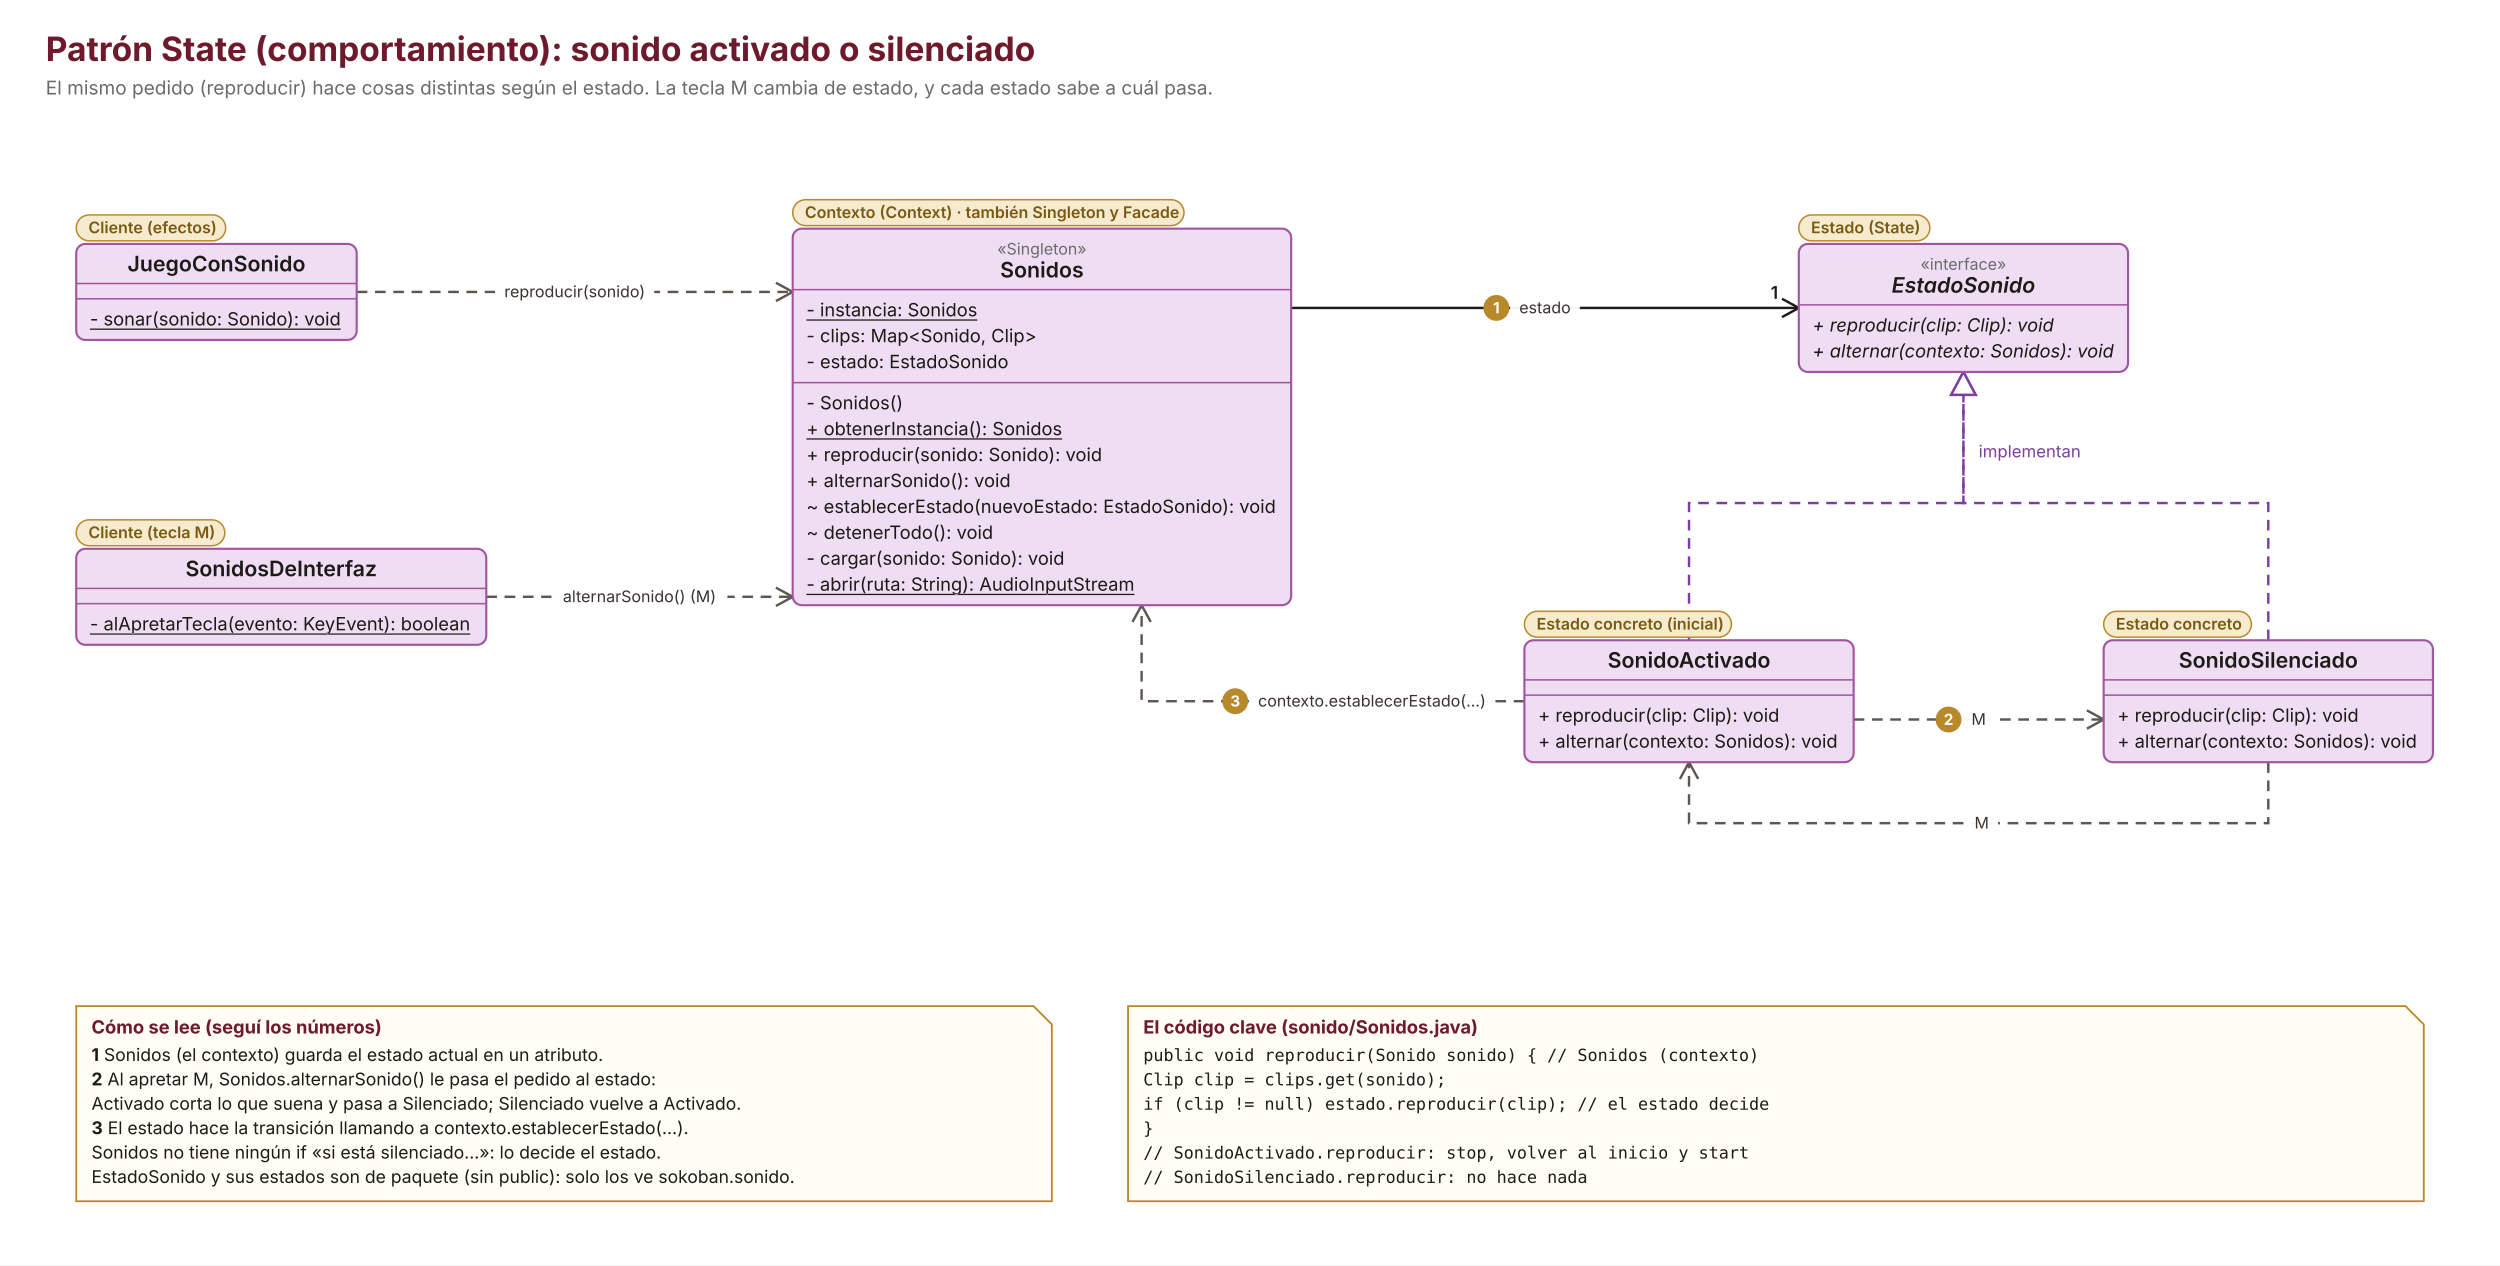
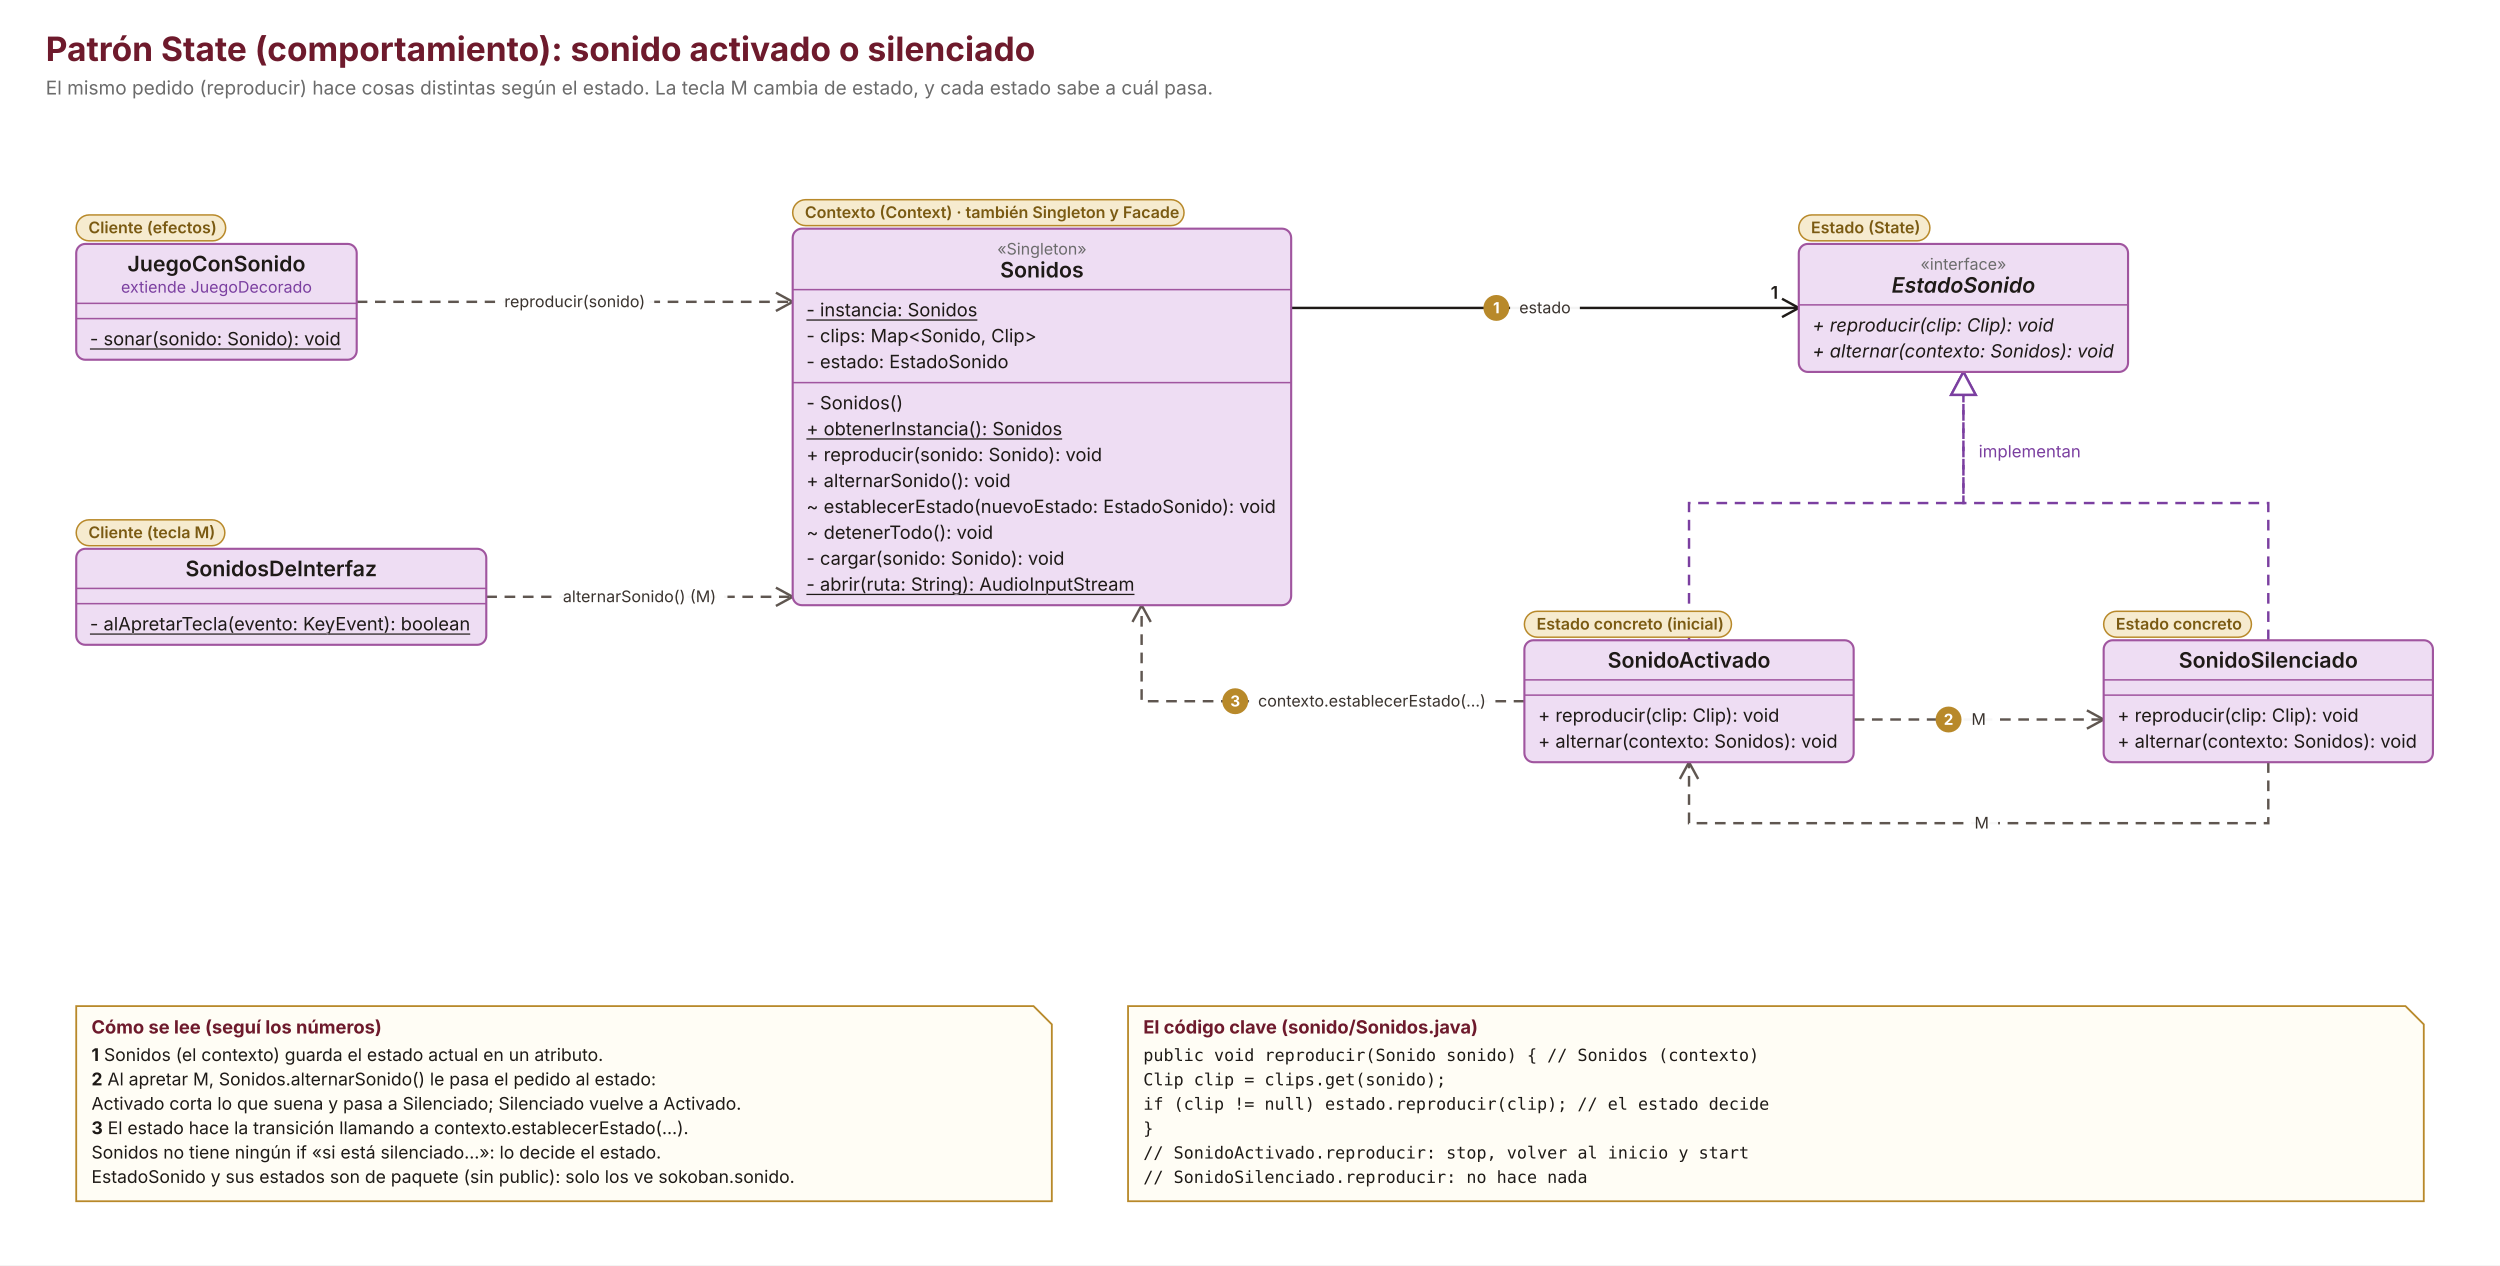
<svg xmlns="http://www.w3.org/2000/svg" viewBox="0 0 1640 830" width="1640" height="830" font-family="Inter, Arial, sans-serif">
  <style>text{white-space:pre}</style>
  <rect width="1640" height="830" fill="#FFFFFF" />
  <text x="30" y="40" font-size="22" font-weight="700" fill="#6E1A2C">Patrón State (comportamiento): sonido activado o silenciado</text>
  <text x="30" y="62" font-size="12.5" fill="#6B6B6B">El mismo pedido (reproducir) hace cosas distintas según el estado. La tecla M cambia de estado, y cada estado sabe a cuál pasa.</text>
-   <path d="M 234.0 191.5 L 520.0 191.5" fill="none" stroke="#5F5650" stroke-width="1.6" stroke-dasharray="7 5" />
-   <polyline points="509.0,185.5 520.0,191.5 509.0,197.5" fill="none" stroke="#5F5650" stroke-width="1.6" />
-   <rect x="324.812" y="182.5" width="104.375" height="17" rx="4" fill="#FFFFFF" fill-opacity="0.95" />
-   <text x="377.0" y="195.0" font-size="10.5" text-anchor="middle" fill="#3A332E">reproducir(sonido)</text>
+   <path d="M 234.0 198.0 L 520.0 198.0" fill="none" stroke="#5F5650" stroke-width="1.6" stroke-dasharray="7 5" />
+   <polyline points="509.0,192.0 520.0,198.0 509.0,204.0" fill="none" stroke="#5F5650" stroke-width="1.6" />
+   <rect x="324.812" y="189.0" width="104.375" height="17" rx="4" fill="#FFFFFF" fill-opacity="0.95" />
+   <text x="377.0" y="201.5" font-size="10.5" text-anchor="middle" fill="#3A332E">reproducir(sonido)</text>
  <path d="M 319.0 391.5 L 520.0 391.5" fill="none" stroke="#5F5650" stroke-width="1.6" stroke-dasharray="7 5" />
  <polyline points="509.0,385.5 520.0,391.5 509.0,397.5" fill="none" stroke="#5F5650" stroke-width="1.6" />
  <rect x="361.789" y="382.5" width="115.422" height="17" rx="4" fill="#FFFFFF" fill-opacity="0.95" />
  <text x="419.5" y="395.0" font-size="10.5" text-anchor="middle" fill="#3A332E">alternarSonido()  (M)</text>
  <path d="M 847.0 202.0 L 1180.0 202.0" fill="none" stroke="#1E1A17" stroke-width="1.6" />
  <polyline points="1169.0,196.0 1180.0,202.0 1169.0,208.0" fill="none" stroke="#1E1A17" stroke-width="1.6" />
  <rect x="990.617" y="193.0" width="45.766" height="17" rx="4" fill="#FFFFFF" fill-opacity="0.95" />
  <text x="1013.5" y="205.5" font-size="10.5" text-anchor="middle" fill="#3A332E">estado</text>
  <circle cx="981.617" cy="202.0" r="8.5" fill="#B8892A" />
  <text x="981.617" y="205.5" font-size="10" font-weight="700" text-anchor="middle" fill="#FFFFFF">1</text>
  <text x="1164" y="196.0" font-size="11.5" font-weight="600" fill="#1E1A17" text-anchor="middle">1</text>
  <path d="M 1108.0 420.0 L 1108.0 330.0 L 1288.0 330.0 L 1288.0 244.0" fill="none" stroke="#7B3FA0" stroke-width="1.6" stroke-dasharray="7 5" />
  <polygon points="1288.0,244.0 1280.0,259.0 1296.0,259.0" fill="#FFFFFF" stroke="#7B3FA0" stroke-width="1.6" />
  <path d="M 1488.0 420.0 L 1488.0 330.0 L 1288.0 330.0 L 1288.0 244.0" fill="none" stroke="#7B3FA0" stroke-width="1.6" stroke-dasharray="7 5" />
  <polygon points="1288.0,244.0 1280.0,259.0 1296.0,259.0" fill="#FFFFFF" stroke="#7B3FA0" stroke-width="1.6" />
  <path d="M 1216.0 472.0 L 1380.0 472.0" fill="none" stroke="#5F5650" stroke-width="1.6" stroke-dasharray="7 5" />
  <polyline points="1369.0,466.0 1380.0,472.0 1369.0,478.0" fill="none" stroke="#5F5650" stroke-width="1.6" />
  <rect x="1287.258" y="463.0" width="21.484" height="17" rx="4" fill="#FFFFFF" fill-opacity="0.95" />
  <text x="1298.0" y="475.5" font-size="10.5" text-anchor="middle" fill="#3A332E">M</text>
  <circle cx="1278.258" cy="472.0" r="8.5" fill="#B8892A" />
  <text x="1278.258" y="475.5" font-size="10" font-weight="700" text-anchor="middle" fill="#FFFFFF">2</text>
  <path d="M 1488.0 500.0 L 1488.0 540.0 L 1108.0 540.0 L 1108.0 500.0" fill="none" stroke="#5F5650" stroke-width="1.6" stroke-dasharray="7 5" />
  <polyline points="1102.0,511.0 1108.0,500.0 1114.0,511.0" fill="none" stroke="#5F5650" stroke-width="1.6" />
  <rect x="1289.258" y="531" width="21.484" height="17" rx="4" fill="#FFFFFF" fill-opacity="0.95" />
  <text x="1300" y="543.5" font-size="10.5" text-anchor="middle" fill="#3A332E">M</text>
  <path d="M 1000.0 460.0 L 748.9 460.0 L 748.9 397.0" fill="none" stroke="#5F5650" stroke-width="1.6" stroke-dasharray="7 5" />
  <polyline points="742.9,408.0 748.9,397.0 754.9,408.0" fill="none" stroke="#5F5650" stroke-width="1.6" />
  <rect x="819.297" y="451.0" width="161.406" height="17" rx="4" fill="#FFFFFF" fill-opacity="0.95" />
  <text x="900" y="463.5" font-size="10.5" text-anchor="middle" fill="#3A332E">contexto.establecerEstado(...)</text>
  <circle cx="810.297" cy="460.0" r="8.5" fill="#B8892A" />
  <text x="810.297" y="463.5" font-size="10" font-weight="700" text-anchor="middle" fill="#FFFFFF">3</text>
  <g class="caja" id="JuegoConSonido">
    <rect x="50" y="141" width="98.031" height="17" rx="8.5" fill="#F6EBCF" stroke="#B8892A" stroke-width="1" />
    <text x="58" y="153" font-size="10.5" font-weight="600" fill="#7A5A12">Cliente (efectos)</text>
-     <rect x="50" y="160" width="184" height="63" rx="6" fill="#EEDDF3" stroke="#A0559F" stroke-width="1.4" />
+     <rect x="50" y="160" width="184" height="76" rx="6" fill="#EEDDF3" stroke="#A0559F" stroke-width="1.4" />
    <text x="142.0" y="178" text-anchor="middle" font-size="14" font-weight="600" fill="#1E1A17">JuegoConSonido</text>
-     <line x1="50" y1="186" x2="234" y2="186" stroke="#A0559F" stroke-width="1" />
-     <line x1="50" y1="196" x2="234" y2="196" stroke="#A0559F" stroke-width="1" />
-     <text x="59.0" y="213.5" font-size="12" fill="#1E1A17" text-decoration="underline">- sonar(sonido: Sonido): void</text>
+     <text x="142.0" y="192" text-anchor="middle" font-size="10.5" fill="#7B3FA0">extiende JuegoDecorado</text>
+     <line x1="50" y1="199" x2="234" y2="199" stroke="#A0559F" stroke-width="1" />
+     <line x1="50" y1="209" x2="234" y2="209" stroke="#A0559F" stroke-width="1" />
+     <text x="59.0" y="226.5" font-size="12" fill="#1E1A17" text-decoration="underline">- sonar(sonido: Sonido): void</text>
  </g>
  <g class="caja" id="SonidosDeInterfaz">
    <rect x="50" y="341" width="97.484" height="17" rx="8.5" fill="#F6EBCF" stroke="#B8892A" stroke-width="1" />
    <text x="58" y="353" font-size="10.5" font-weight="600" fill="#7A5A12">Cliente (tecla M)</text>
    <rect x="50" y="360" width="269" height="63" rx="6" fill="#EEDDF3" stroke="#A0559F" stroke-width="1.4" />
    <text x="184.5" y="378" text-anchor="middle" font-size="14" font-weight="600" fill="#1E1A17">SonidosDeInterfaz</text>
    <line x1="50" y1="386" x2="319" y2="386" stroke="#A0559F" stroke-width="1" />
    <line x1="50" y1="396" x2="319" y2="396" stroke="#A0559F" stroke-width="1" />
    <text x="59.0" y="413.5" font-size="12" fill="#1E1A17" text-decoration="underline">- alApretarTecla(evento: KeyEvent): boolean</text>
  </g>
  <g class="caja" id="Sonidos">
    <rect x="520" y="131" width="256.719" height="17" rx="8.5" fill="#F6EBCF" stroke="#B8892A" stroke-width="1" />
    <text x="528" y="143" font-size="10.5" font-weight="600" fill="#7A5A12">Contexto (Context) · también Singleton y Facade</text>
    <rect x="520" y="150" width="327" height="247" rx="6" fill="#EEDDF3" stroke="#A0559F" stroke-width="1.4" />
    <text x="683.5" y="167" text-anchor="middle" font-size="10.5" fill="#6B6B6B">«Singleton»</text>
    <text x="683.5" y="182" text-anchor="middle" font-size="14" font-weight="600" fill="#1E1A17">Sonidos</text>
    <line x1="520" y1="190" x2="847" y2="190" stroke="#A0559F" stroke-width="1" />
    <text x="529.0" y="207.5" font-size="12" fill="#1E1A17" text-decoration="underline">- instancia: Sonidos</text>
    <text x="529.0" y="224.5" font-size="12" fill="#1E1A17">- clips: Map&lt;Sonido, Clip&gt;</text>
    <text x="529.0" y="241.5" font-size="12" fill="#1E1A17">- estado: EstadoSonido</text>
    <line x1="520" y1="251" x2="847" y2="251" stroke="#A0559F" stroke-width="1" />
    <text x="529.0" y="268.5" font-size="12" fill="#1E1A17">- Sonidos()</text>
    <text x="529.0" y="285.5" font-size="12" fill="#1E1A17" text-decoration="underline">+ obtenerInstancia(): Sonidos</text>
    <text x="529.0" y="302.5" font-size="12" fill="#1E1A17">+ reproducir(sonido: Sonido): void</text>
    <text x="529.0" y="319.5" font-size="12" fill="#1E1A17">+ alternarSonido(): void</text>
    <text x="529.0" y="336.5" font-size="12" fill="#1E1A17">~ establecerEstado(nuevoEstado: EstadoSonido): void</text>
    <text x="529.0" y="353.5" font-size="12" fill="#1E1A17">~ detenerTodo(): void</text>
    <text x="529.0" y="370.5" font-size="12" fill="#1E1A17">- cargar(sonido: Sonido): void</text>
    <text x="529.0" y="387.5" font-size="12" fill="#1E1A17" text-decoration="underline">- abrir(ruta: String): AudioInputStream</text>
  </g>
  <g class="caja" id="EstadoSonido">
    <rect x="1180" y="141" width="86.0" height="17" rx="8.5" fill="#F6EBCF" stroke="#B8892A" stroke-width="1" />
    <text x="1188" y="153" font-size="10.5" font-weight="600" fill="#7A5A12">Estado (State)</text>
    <rect x="1180" y="160" width="216" height="84" rx="6" fill="#EEDDF3" stroke="#A0559F" stroke-width="1.4" />
    <text x="1288.0" y="177" text-anchor="middle" font-size="10.5" fill="#6B6B6B">«interface»</text>
    <text x="1288.0" y="192" text-anchor="middle" font-size="14" font-weight="600" fill="#1E1A17" font-style="italic">EstadoSonido</text>
    <line x1="1180" y1="200" x2="1396" y2="200" stroke="#A0559F" stroke-width="1" />
    <text x="1189.0" y="217.5" font-size="12" fill="#1E1A17" font-style="italic">+ reproducir(clip: Clip): void</text>
    <text x="1189.0" y="234.5" font-size="12" fill="#1E1A17" font-style="italic">+ alternar(contexto: Sonidos): void</text>
  </g>
  <g class="caja" id="SonidoActivado">
    <rect x="1000" y="401" width="135.828" height="17" rx="8.5" fill="#F6EBCF" stroke="#B8892A" stroke-width="1" />
    <text x="1008" y="413" font-size="10.5" font-weight="600" fill="#7A5A12">Estado concreto (inicial)</text>
    <rect x="1000" y="420" width="216" height="80" rx="6" fill="#EEDDF3" stroke="#A0559F" stroke-width="1.4" />
    <text x="1108.0" y="438" text-anchor="middle" font-size="14" font-weight="600" fill="#1E1A17">SonidoActivado</text>
    <line x1="1000" y1="446" x2="1216" y2="446" stroke="#A0559F" stroke-width="1" />
    <line x1="1000" y1="456" x2="1216" y2="456" stroke="#A0559F" stroke-width="1" />
    <text x="1009.0" y="473.5" font-size="12" fill="#1E1A17">+ reproducir(clip: Clip): void</text>
    <text x="1009.0" y="490.5" font-size="12" fill="#1E1A17">+ alternar(contexto: Sonidos): void</text>
  </g>
  <g class="caja" id="SonidoSilenciado">
    <rect x="1380" y="401" width="96.938" height="17" rx="8.5" fill="#F6EBCF" stroke="#B8892A" stroke-width="1" />
    <text x="1388" y="413" font-size="10.5" font-weight="600" fill="#7A5A12">Estado concreto</text>
    <rect x="1380" y="420" width="216" height="80" rx="6" fill="#EEDDF3" stroke="#A0559F" stroke-width="1.4" />
    <text x="1488.0" y="438" text-anchor="middle" font-size="14" font-weight="600" fill="#1E1A17">SonidoSilenciado</text>
    <line x1="1380" y1="446" x2="1596" y2="446" stroke="#A0559F" stroke-width="1" />
    <line x1="1380" y1="456" x2="1596" y2="456" stroke="#A0559F" stroke-width="1" />
    <text x="1389.0" y="473.5" font-size="12" fill="#1E1A17">+ reproducir(clip: Clip): void</text>
    <text x="1389.0" y="490.5" font-size="12" fill="#1E1A17">+ alternar(contexto: Sonidos): void</text>
  </g>
  <text x="1298.0" y="300" font-size="11" font-weight="400" fill="#7B3FA0" text-anchor="start">implementan</text>
  <path d="M 50 660 L 678 660 L 690 672 L 690 788 L 50 788 Z" fill="#FFFDF5" stroke="#B8892A" stroke-width="1.2" />
  <text x="60" y="678" font-size="12" font-weight="700" fill="#6E1A2C">Cómo se lee (seguí los números)</text>
  <text x="60" y="696" font-size="11.5" fill="#1E1A17">
    <tspan font-weight="700">1</tspan> Sonidos (el contexto) guarda el estado actual en un atributo.</text>
  <text x="60" y="712" font-size="11.5" fill="#1E1A17">
    <tspan font-weight="700">2</tspan> Al apretar M, Sonidos.alternarSonido() le pasa el pedido al estado:</text>
  <text x="60" y="728" font-size="11.5" fill="#1E1A17">     Activado corta lo que suena y pasa a Silenciado; Silenciado vuelve a Activado.</text>
  <text x="60" y="744" font-size="11.5" fill="#1E1A17">
    <tspan font-weight="700">3</tspan> El estado hace la transición llamando a contexto.establecerEstado(...).</text>
  <text x="60" y="760" font-size="11.5" fill="#1E1A17">Sonidos no tiene ningún if «si está silenciado…»: lo decide el estado.</text>
  <text x="60" y="776" font-size="11.5" fill="#1E1A17">EstadoSonido y sus estados son de paquete (sin public): solo los ve sokoban.sonido.</text>
  <path d="M 740 660 L 1578 660 L 1590 672 L 1590 788 L 740 788 Z" fill="#FFFDF5" stroke="#B8892A" stroke-width="1.2" />
  <text x="750" y="678" font-size="12" font-weight="700" fill="#6E1A2C">El código clave (sonido/Sonidos.java)</text>
  <text x="750" y="696" font-family="IBM Plex Mono, DejaVu Sans Mono, monospace" font-size="11" fill="#1E1A17">public void reproducir(Sonido sonido) {             // Sonidos (contexto)</text>
  <text x="750" y="712" font-family="IBM Plex Mono, DejaVu Sans Mono, monospace" font-size="11" fill="#1E1A17">    Clip clip = clips.get(sonido);</text>
  <text x="750" y="728" font-family="IBM Plex Mono, DejaVu Sans Mono, monospace" font-size="11" fill="#1E1A17">    if (clip != null) estado.reproducir(clip);    // el estado decide</text>
  <text x="750" y="744" font-family="IBM Plex Mono, DejaVu Sans Mono, monospace" font-size="11" fill="#1E1A17">}</text>
  <text x="750" y="760" font-family="IBM Plex Mono, DejaVu Sans Mono, monospace" font-size="11" fill="#1E1A17">// SonidoActivado.reproducir: stop, volver al inicio y start</text>
  <text x="750" y="776" font-family="IBM Plex Mono, DejaVu Sans Mono, monospace" font-size="11" fill="#1E1A17">// SonidoSilenciado.reproducir: no hace nada</text>
</svg>
